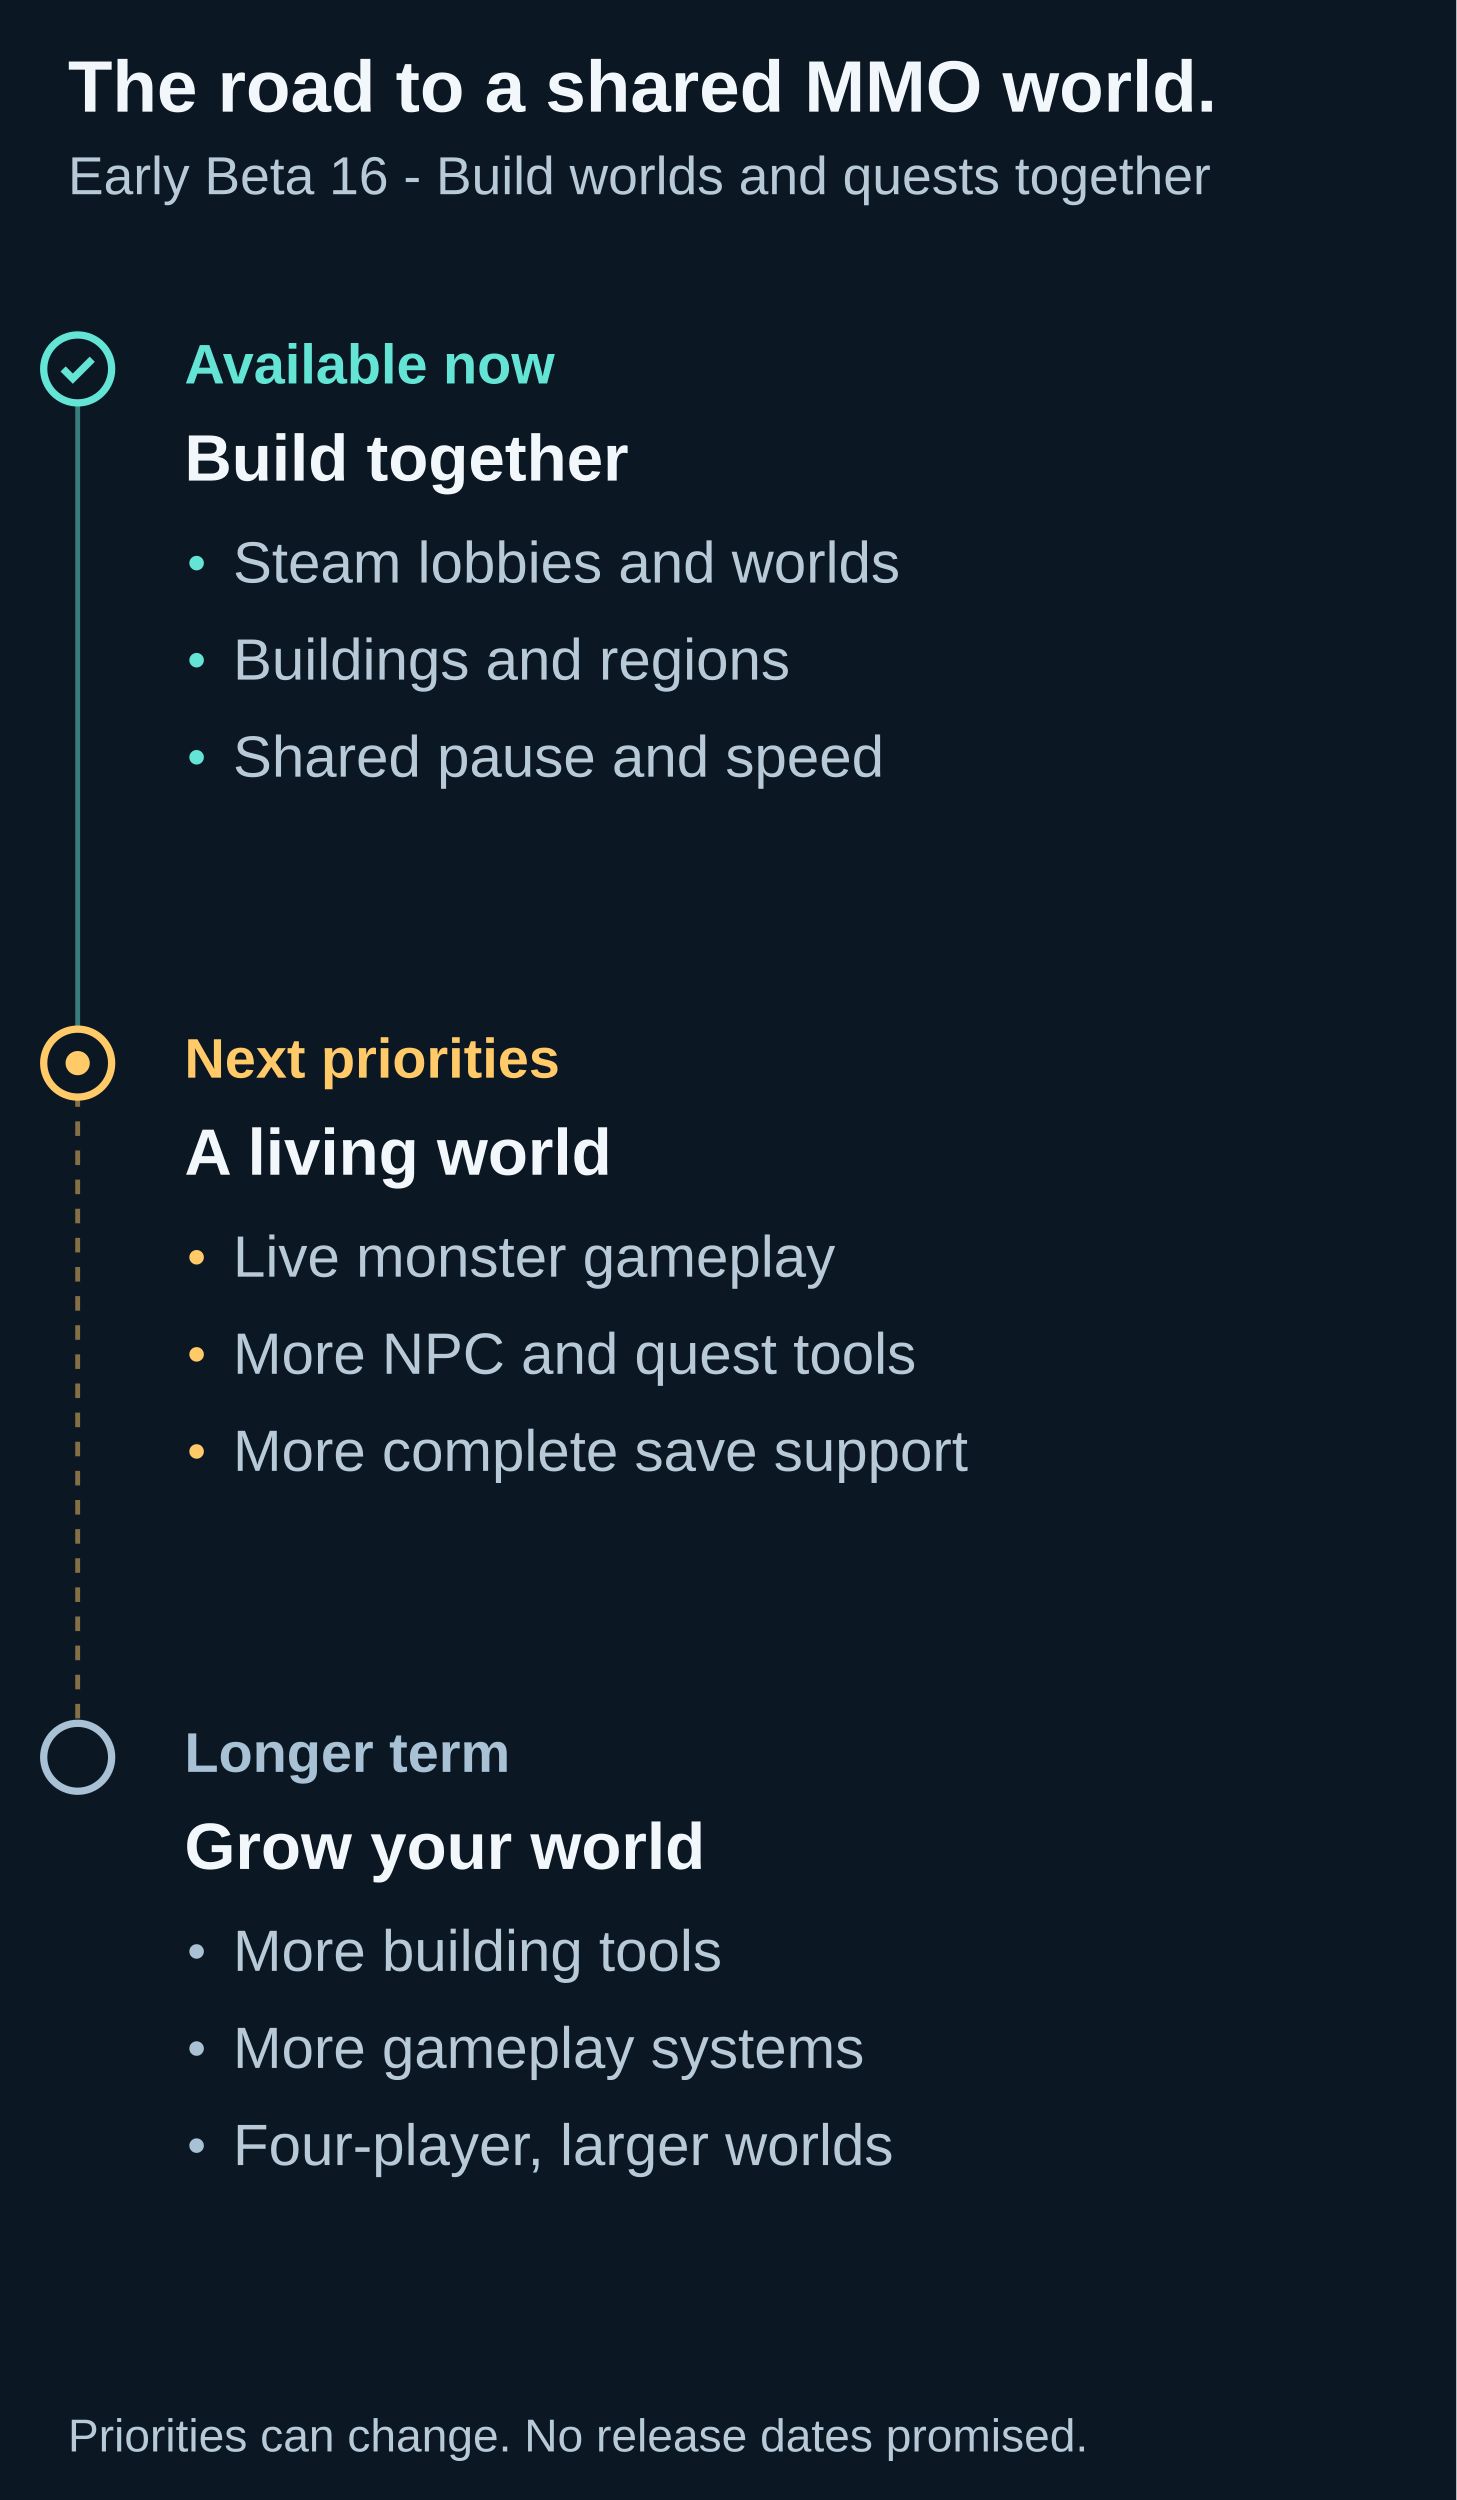
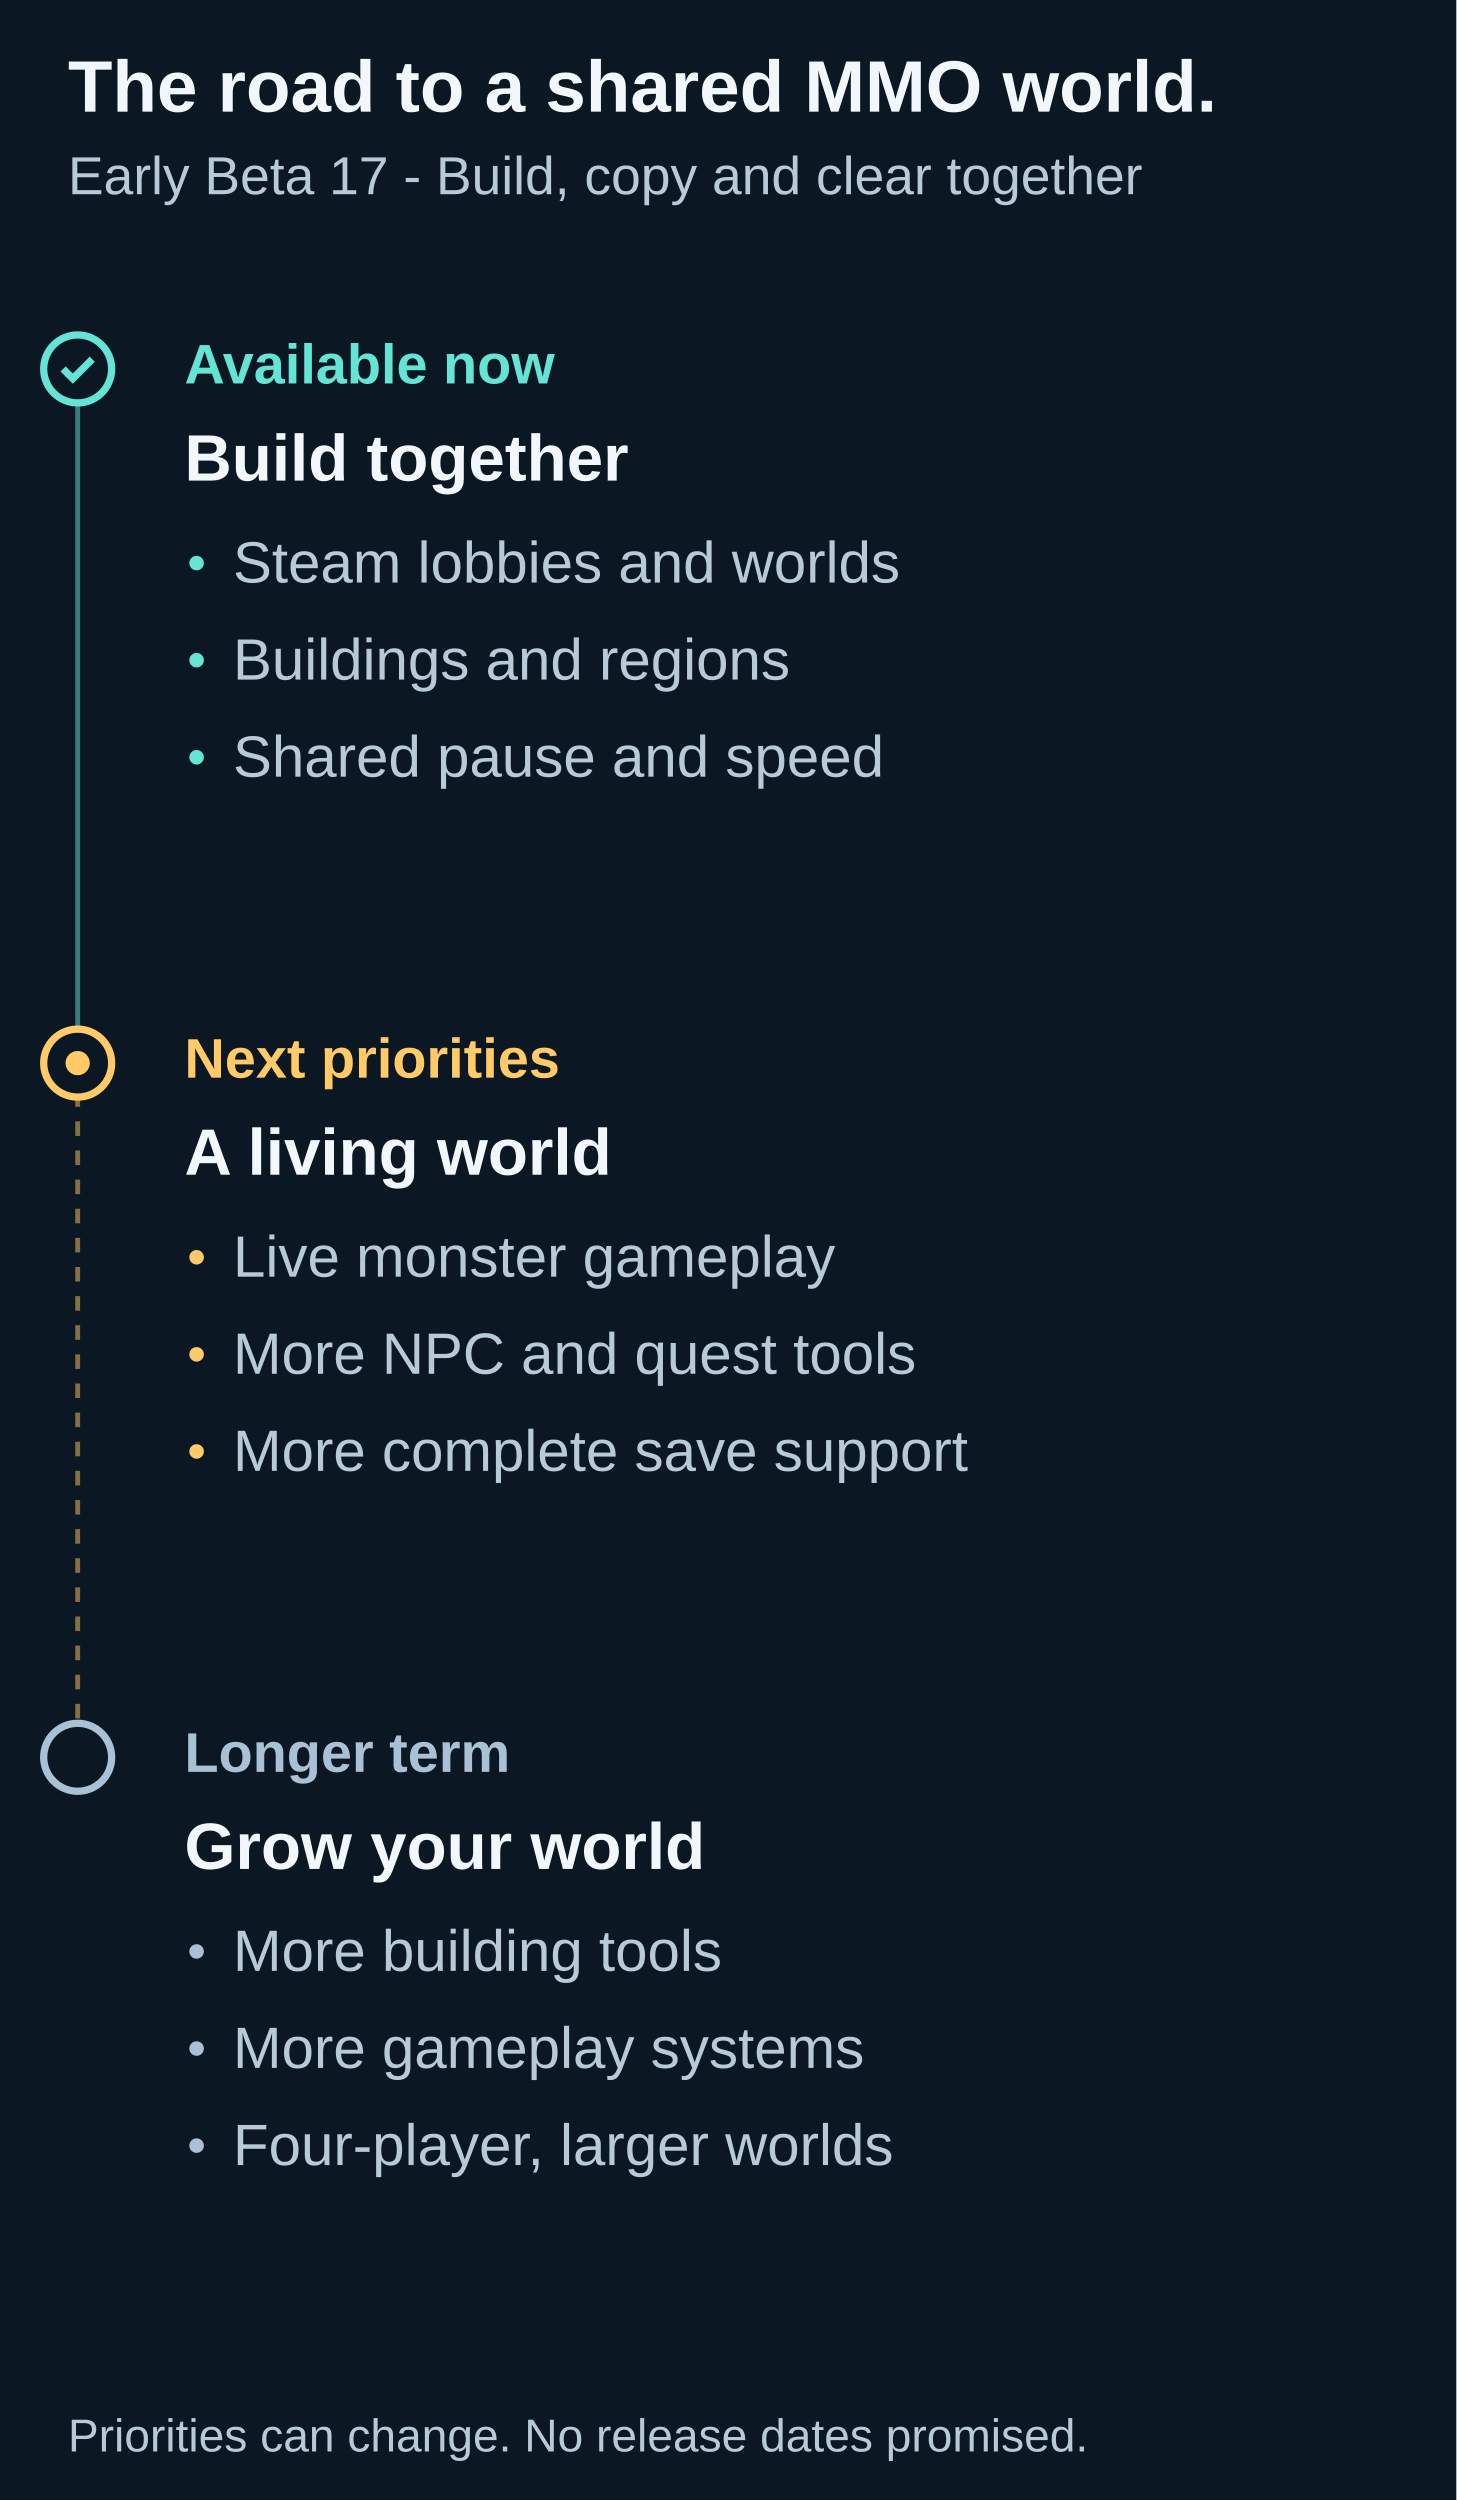
<svg xmlns="http://www.w3.org/2000/svg" width="600" height="1030" viewBox="0 0 600 1030" role="img" aria-labelledby="title description">
  <path fill="#0b1723" d="M0 0h600v1030H0z" />
  <g font-family="Arial">
    <text x="28" y="46" font-family="Arial" font-size="30" fill="#f2f7fb" font-weight="700">The road to a shared MMO world.</text>
-     <text x="28" y="80" font-family="Arial" font-size="22" fill="#b8cad8" font-weight="400">Early Beta 16 - Build worlds and quests together</text>
+     <text x="28" y="80" font-family="Arial" font-size="22" fill="#b8cad8" font-weight="400">Early Beta 17 - Build, copy and clear together</text>
    <path d="M32 152v286" stroke="#64e4d5" stroke-width="2" stroke-dasharray="0" opacity=".5" />
    <circle cx="32" cy="152" r="14" fill="#0b1723" stroke="#64e4d5" stroke-width="3" />
    <path d="m26 152 4 4 8-8" fill="none" stroke="#64e4d5" stroke-width="3" />
    <text x="76" y="158" font-family="Arial" font-size="23" fill="#64e4d5" font-weight="700">Available now</text>
    <text x="76" y="198" font-family="Arial" font-size="27" fill="#f2f7fb" font-weight="700">Build together</text>
    <circle cx="81" cy="232" r="3" fill="#64e4d5" />
    <text x="96" y="240" font-family="Arial" font-size="24" fill="#b8cad8" font-weight="400">Steam lobbies and worlds</text>
    <circle cx="81" cy="272" r="3" fill="#64e4d5" />
    <text x="96" y="280" font-family="Arial" font-size="24" fill="#b8cad8" font-weight="400">Buildings and regions</text>
    <circle cx="81" cy="312" r="3" fill="#64e4d5" />
    <text x="96" y="320" font-family="Arial" font-size="24" fill="#b8cad8" font-weight="400">Shared pause and speed</text>
    <path d="M32 438v286" stroke="#ffca67" stroke-width="2" stroke-dasharray="6" opacity=".5" />
    <circle cx="32" cy="438" r="14" fill="#0b1723" stroke="#ffca67" stroke-width="3" />
    <circle cx="32" cy="438" r="5" fill="#ffca67" />
    <text x="76" y="444" font-family="Arial" font-size="23" fill="#ffca67" font-weight="700">Next priorities</text>
    <text x="76" y="484" font-family="Arial" font-size="27" fill="#f2f7fb" font-weight="700">A living world</text>
    <circle cx="81" cy="518" r="3" fill="#ffca67" />
    <text x="96" y="526" font-family="Arial" font-size="24" fill="#b8cad8" font-weight="400">Live monster gameplay</text>
    <circle cx="81" cy="558" r="3" fill="#ffca67" />
    <text x="96" y="566" font-family="Arial" font-size="24" fill="#b8cad8" font-weight="400">More NPC and quest tools</text>
    <circle cx="81" cy="598" r="3" fill="#ffca67" />
    <text x="96" y="606" font-family="Arial" font-size="24" fill="#b8cad8" font-weight="400">More complete save support</text>
    <circle cx="32" cy="724" r="14" fill="#0b1723" stroke="#a8c1d5" stroke-width="3" />
    <text x="76" y="730" font-family="Arial" font-size="23" fill="#a8c1d5" font-weight="700">Longer term</text>
    <text x="76" y="770" font-family="Arial" font-size="27" fill="#f2f7fb" font-weight="700">Grow your world</text>
    <circle cx="81" cy="804" r="3" fill="#a8c1d5" />
    <text x="96" y="812" font-family="Arial" font-size="24" fill="#b8cad8" font-weight="400">More building tools</text>
    <circle cx="81" cy="844" r="3" fill="#a8c1d5" />
    <text x="96" y="852" font-family="Arial" font-size="24" fill="#b8cad8" font-weight="400">More gameplay systems</text>
    <circle cx="81" cy="884" r="3" fill="#a8c1d5" />
    <text x="96" y="892" font-family="Arial" font-size="24" fill="#b8cad8" font-weight="400">Four-player, larger worlds</text>
    <text x="28" y="1010" font-family="Arial" font-size="19" fill="#b8cad8" font-weight="400">Priorities can change. No release dates promised.</text>
  </g>
</svg>
